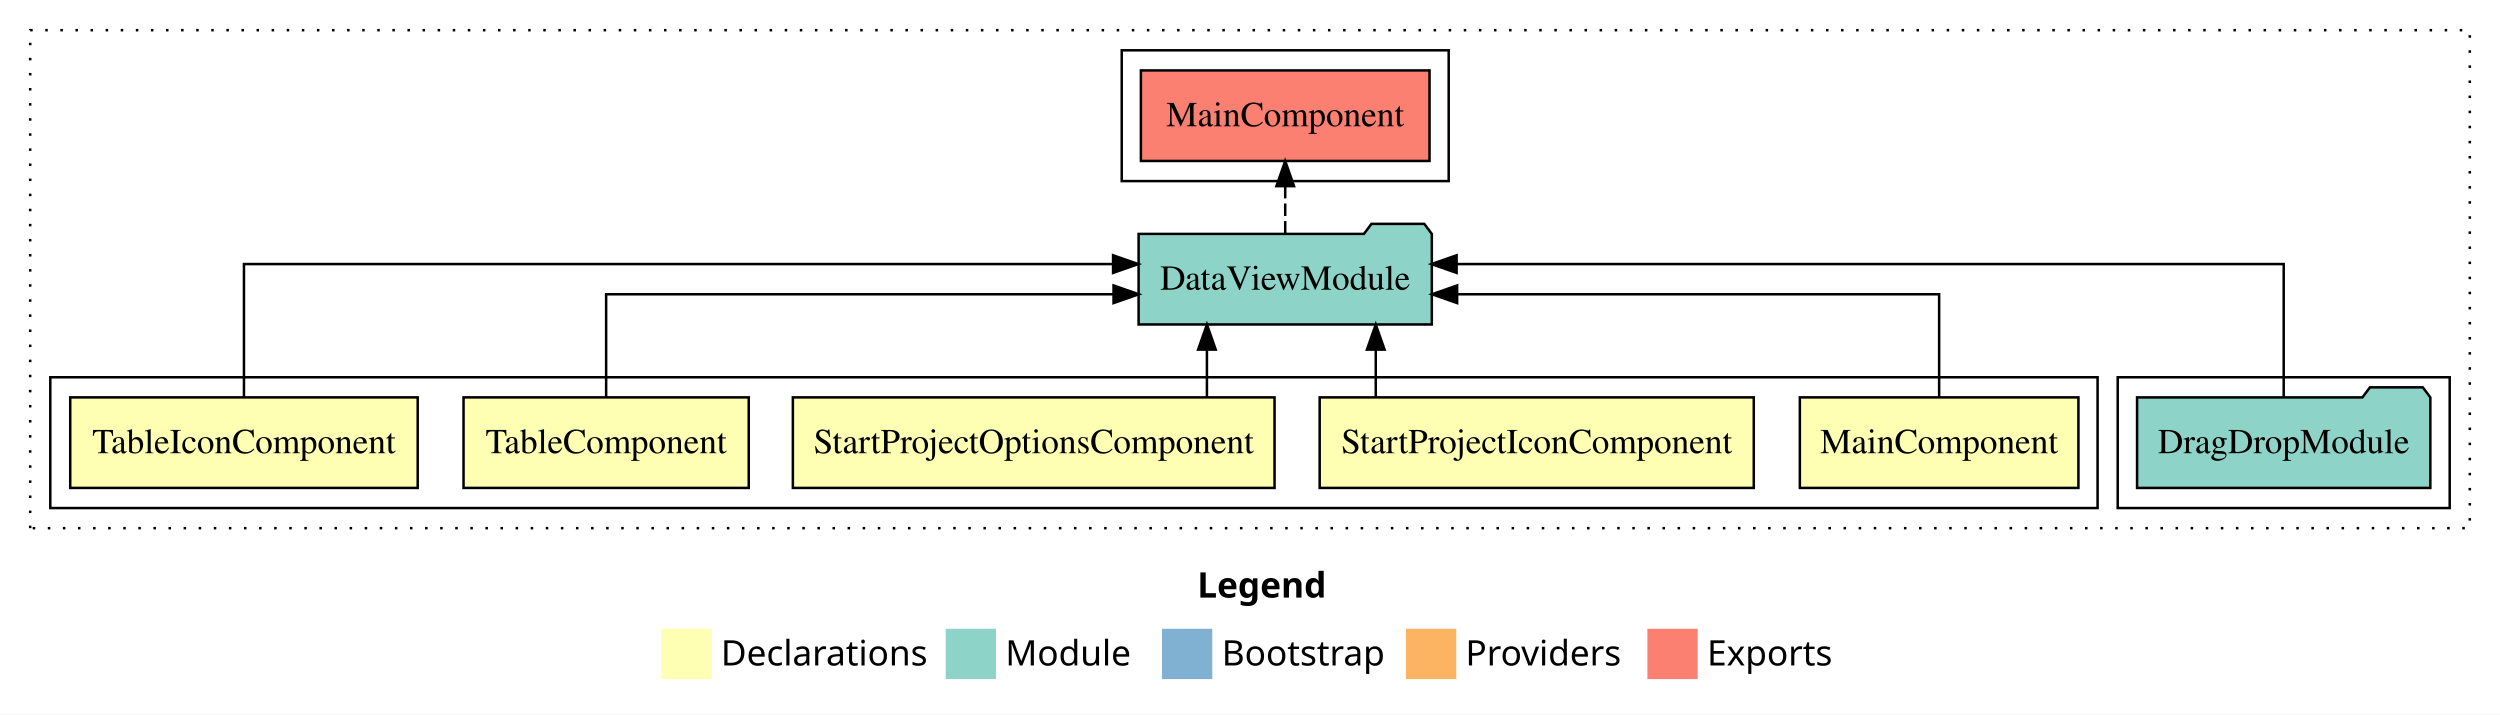
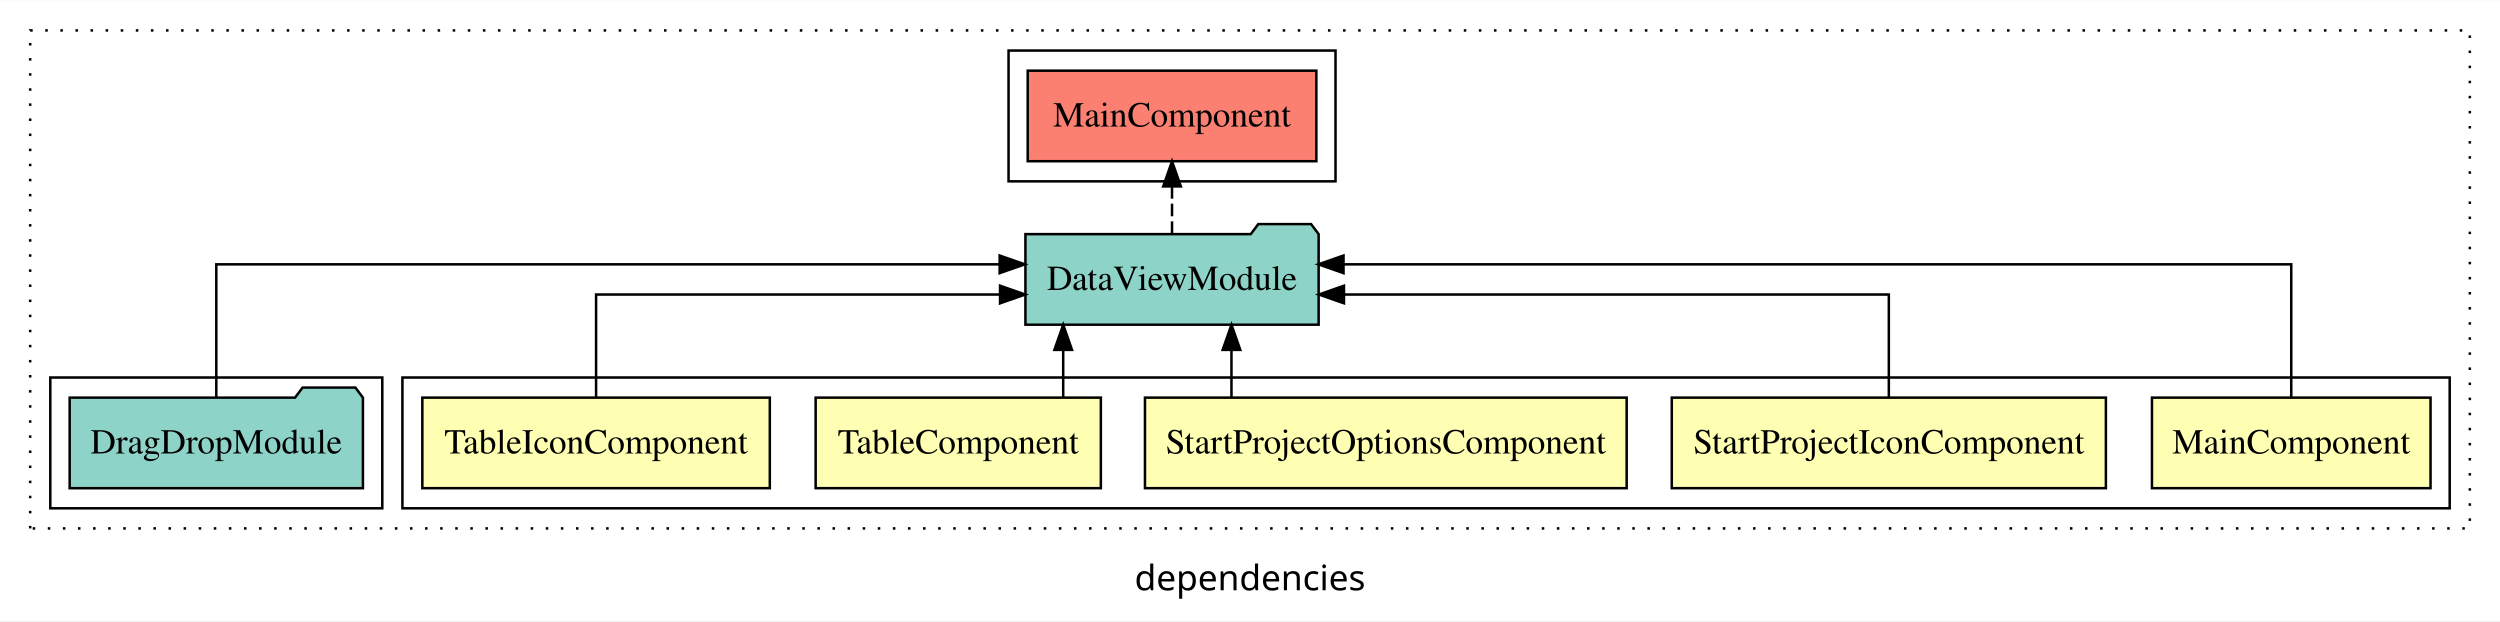
- <svg xmlns="http://www.w3.org/2000/svg" width="994pt" height="284pt" viewBox="0.00 0.00 994.00 284.00">
-   <g id="graph0" class="graph" transform="scale(1 1) rotate(0) translate(4 280)">
-     <polygon fill="white" stroke="transparent" points="-4,4 -4,-280 990,-280 990,4 -4,4" />
-     <text text-anchor="start" x="472.01" y="-42.4" font-family="sans-serif" font-weight="bold" font-size="14.00">Legend</text>
-     <polygon fill="#ffffb3" stroke="transparent" points="259,-10 259,-30 279,-30 279,-10 259,-10" />
-     <text text-anchor="start" x="282.63" y="-15.4" font-family="sans-serif" font-size="14.00">  Declarations</text>
-     <polygon fill="#8dd3c7" stroke="transparent" points="372,-10 372,-30 392,-30 392,-10 372,-10" />
-     <text text-anchor="start" x="395.73" y="-15.4" font-family="sans-serif" font-size="14.00">  Module</text>
-     <polygon fill="#80b1d3" stroke="transparent" points="458,-10 458,-30 478,-30 478,-10 458,-10" />
-     <text text-anchor="start" x="481.78" y="-15.4" font-family="sans-serif" font-size="14.00">  Bootstrap</text>
-     <polygon fill="#fdb462" stroke="transparent" points="555,-10 555,-30 575,-30 575,-10 555,-10" />
-     <text text-anchor="start" x="578.67" y="-15.4" font-family="sans-serif" font-size="14.00">  Providers</text>
-     <polygon fill="#fb8072" stroke="transparent" points="651,-10 651,-30 671,-30 671,-10 651,-10" />
-     <text text-anchor="start" x="674.73" y="-15.4" font-family="sans-serif" font-size="14.00">  Exports</text>
+ <svg xmlns="http://www.w3.org/2000/svg" width="994pt" height="247pt" viewBox="0.00 0.00 994.00 246.80">
+   <g id="graph0" class="graph" transform="scale(1 1) rotate(0) translate(4 242.8)">
+     <polygon fill="white" stroke="transparent" points="-4,4 -4,-242.8 990,-242.8 990,4 -4,4" />
+     <text text-anchor="middle" x="493" y="-8.2" font-family="sans-serif" font-size="14.00">dependencies</text>
    <g id="clust1" class="cluster">
-       <polygon fill="none" stroke="black" stroke-dasharray="1,5" points="8,-70 8,-268 978,-268 978,-70 8,-70" />
+       <polygon fill="none" stroke="black" stroke-dasharray="1,5" points="8,-32.8 8,-230.8 978,-230.8 978,-32.8 8,-32.8" />
+     </g>
+     <g id="clust2" class="cluster">
+       <polygon fill="none" stroke="black" points="156,-40.8 156,-92.8 970,-92.8 970,-40.8 156,-40.8" />
+     </g>
+     <g id="clust8" class="cluster">
+       <polygon fill="none" stroke="black" points="16,-40.8 16,-92.8 148,-92.8 148,-40.8 16,-40.8" />
    </g>
    <g id="clust9" class="cluster">
-       <polygon fill="none" stroke="black" points="442,-208 442,-260 572,-260 572,-208 442,-208" />
-     </g>
-     <g id="clust8" class="cluster">
-       <polygon fill="none" stroke="black" points="838,-78 838,-130 970,-130 970,-78 838,-78" />
-     </g>
-     <g id="clust2" class="cluster">
-       <polygon fill="none" stroke="black" points="16,-78 16,-130 830,-130 830,-78 16,-78" />
+       <polygon fill="none" stroke="black" points="397,-170.8 397,-222.8 527,-222.8 527,-170.8 397,-170.8" />
    </g>
    <g id="node1" class="node">
-       <polygon fill="#ffffb3" stroke="black" points="822.38,-122 711.62,-122 711.62,-86 822.38,-86 822.38,-122" />
-       <text text-anchor="middle" x="767" y="-99.8" font-family="Times,serif" font-size="14.00">MainComponent</text>
+       <polygon fill="#ffffb3" stroke="black" points="962.38,-84.8 851.62,-84.8 851.62,-48.8 962.38,-48.8 962.38,-84.8" />
+       <text text-anchor="middle" x="907" y="-62.6" font-family="Times,serif" font-size="14.00">MainComponent</text>
    </g>
    <g id="node6" class="node">
-       <polygon fill="#8dd3c7" stroke="black" points="565.29,-187 562.29,-191 541.29,-191 538.29,-187 448.71,-187 448.71,-151 565.29,-151 565.29,-187" />
-       <text text-anchor="middle" x="507" y="-164.8" font-family="Times,serif" font-size="14.00">DataViewModule</text>
+       <polygon fill="#8dd3c7" stroke="black" points="520.29,-149.8 517.29,-153.8 496.29,-153.8 493.29,-149.8 403.71,-149.8 403.71,-113.8 520.29,-113.8 520.29,-149.8" />
+       <text text-anchor="middle" x="462" y="-127.6" font-family="Times,serif" font-size="14.00">DataViewModule</text>
    </g>
    <g id="edge1" class="edge">
-       <path fill="none" stroke="black" d="M767,-122.02C767,-139.37 767,-163 767,-163 767,-163 575.35,-163 575.35,-163" />
-       <polygon fill="black" stroke="black" points="575.35,-159.5 565.35,-163 575.35,-166.5 575.35,-159.5" />
+       <path fill="none" stroke="black" d="M907,-85.08C907,-106.12 907,-137.8 907,-137.8 907,-137.8 530.18,-137.8 530.18,-137.8" />
+       <polygon fill="black" stroke="black" points="530.18,-134.3 520.18,-137.8 530.18,-141.3 530.18,-134.3" />
    </g>
    <g id="node2" class="node">
-       <polygon fill="#ffffb3" stroke="black" points="693.3,-122 520.7,-122 520.7,-86 693.3,-86 693.3,-122" />
-       <text text-anchor="middle" x="607" y="-99.8" font-family="Times,serif" font-size="14.00">StartProjectIconComponent</text>
+       <polygon fill="#ffffb3" stroke="black" points="833.3,-84.8 660.7,-84.8 660.7,-48.8 833.3,-48.8 833.3,-84.8" />
+       <text text-anchor="middle" x="747" y="-62.6" font-family="Times,serif" font-size="14.00">StartProjectIconComponent</text>
    </g>
    <g id="edge2" class="edge">
-       <path fill="none" stroke="black" d="M543,-122.11C543,-122.11 543,-140.99 543,-140.99" />
-       <polygon fill="black" stroke="black" points="539.5,-140.99 543,-150.99 546.5,-140.99 539.5,-140.99" />
+       <path fill="none" stroke="black" d="M747,-84.82C747,-102.17 747,-125.8 747,-125.8 747,-125.8 530.36,-125.8 530.36,-125.8" />
+       <polygon fill="black" stroke="black" points="530.36,-122.3 520.36,-125.8 530.36,-129.3 530.36,-122.3" />
    </g>
    <g id="node3" class="node">
-       <polygon fill="#ffffb3" stroke="black" points="502.76,-122 311.24,-122 311.24,-86 502.76,-86 502.76,-122" />
-       <text text-anchor="middle" x="407" y="-99.8" font-family="Times,serif" font-size="14.00">StartProjectOptionsComponent</text>
+       <polygon fill="#ffffb3" stroke="black" points="642.76,-84.8 451.24,-84.8 451.24,-48.8 642.76,-48.8 642.76,-84.8" />
+       <text text-anchor="middle" x="547" y="-62.6" font-family="Times,serif" font-size="14.00">StartProjectOptionsComponent</text>
    </g>
    <g id="edge3" class="edge">
-       <path fill="none" stroke="black" d="M475.87,-122.11C475.87,-122.11 475.87,-140.99 475.87,-140.99" />
-       <polygon fill="black" stroke="black" points="472.37,-140.99 475.87,-150.99 479.37,-140.99 472.37,-140.99" />
+       <path fill="none" stroke="black" d="M485.63,-84.91C485.63,-84.91 485.63,-103.79 485.63,-103.79" />
+       <polygon fill="black" stroke="black" points="482.13,-103.79 485.63,-113.79 489.13,-103.79 482.13,-103.79" />
    </g>
    <g id="node4" class="node">
-       <polygon fill="#ffffb3" stroke="black" points="293.7,-122 180.3,-122 180.3,-86 293.7,-86 293.7,-122" />
-       <text text-anchor="middle" x="237" y="-99.8" font-family="Times,serif" font-size="14.00">TableComponent</text>
+       <polygon fill="#ffffb3" stroke="black" points="433.7,-84.8 320.3,-84.8 320.3,-48.8 433.7,-48.8 433.7,-84.8" />
+       <text text-anchor="middle" x="377" y="-62.6" font-family="Times,serif" font-size="14.00">TableComponent</text>
    </g>
    <g id="edge4" class="edge">
-       <path fill="none" stroke="black" d="M237,-122.02C237,-139.37 237,-163 237,-163 237,-163 438.75,-163 438.75,-163" />
-       <polygon fill="black" stroke="black" points="438.75,-166.5 448.75,-163 438.75,-159.5 438.75,-166.5" />
+       <path fill="none" stroke="black" d="M418.73,-84.91C418.73,-84.91 418.73,-103.79 418.73,-103.79" />
+       <polygon fill="black" stroke="black" points="415.23,-103.79 418.73,-113.79 422.23,-103.79 415.23,-103.79" />
    </g>
    <g id="node5" class="node">
-       <polygon fill="#ffffb3" stroke="black" points="162.08,-122 23.92,-122 23.92,-86 162.08,-86 162.08,-122" />
-       <text text-anchor="middle" x="93" y="-99.8" font-family="Times,serif" font-size="14.00">TableIconComponent</text>
+       <polygon fill="#ffffb3" stroke="black" points="302.08,-84.8 163.92,-84.8 163.92,-48.8 302.08,-48.8 302.08,-84.8" />
+       <text text-anchor="middle" x="233" y="-62.6" font-family="Times,serif" font-size="14.00">TableIconComponent</text>
    </g>
    <g id="edge5" class="edge">
-       <path fill="none" stroke="black" d="M93,-122.28C93,-143.32 93,-175 93,-175 93,-175 438.56,-175 438.56,-175" />
-       <polygon fill="black" stroke="black" points="438.56,-178.5 448.56,-175 438.56,-171.5 438.56,-178.5" />
+       <path fill="none" stroke="black" d="M233,-84.82C233,-102.17 233,-125.8 233,-125.8 233,-125.8 393.62,-125.8 393.62,-125.8" />
+       <polygon fill="black" stroke="black" points="393.62,-129.3 403.62,-125.8 393.62,-122.3 393.62,-129.3" />
    </g>
    <g id="node8" class="node">
-       <polygon fill="#fb8072" stroke="black" points="564.38,-252 449.62,-252 449.62,-216 564.38,-216 564.38,-252" />
-       <text text-anchor="middle" x="507" y="-229.8" font-family="Times,serif" font-size="14.00">MainComponent </text>
+       <polygon fill="#fb8072" stroke="black" points="519.38,-214.8 404.62,-214.8 404.62,-178.8 519.38,-178.8 519.38,-214.8" />
+       <text text-anchor="middle" x="462" y="-192.6" font-family="Times,serif" font-size="14.00">MainComponent </text>
    </g>
    <g id="edge7" class="edge">
-       <path fill="none" stroke="black" stroke-dasharray="5,2" d="M507,-187.11C507,-187.11 507,-205.99 507,-205.99" />
-       <polygon fill="black" stroke="black" points="503.5,-205.99 507,-215.99 510.5,-205.99 503.5,-205.99" />
+       <path fill="none" stroke="black" stroke-dasharray="5,2" d="M462,-149.91C462,-149.91 462,-168.79 462,-168.79" />
+       <polygon fill="black" stroke="black" points="458.5,-168.79 462,-178.79 465.5,-168.79 458.5,-168.79" />
    </g>
    <g id="node7" class="node">
-       <polygon fill="#8dd3c7" stroke="black" points="962.3,-122 959.3,-126 938.3,-126 935.3,-122 845.7,-122 845.7,-86 962.3,-86 962.3,-122" />
-       <text text-anchor="middle" x="904" y="-99.8" font-family="Times,serif" font-size="14.00">DragDropModule</text>
+       <polygon fill="#8dd3c7" stroke="black" points="140.3,-84.8 137.3,-88.8 116.3,-88.8 113.3,-84.8 23.7,-84.8 23.7,-48.8 140.3,-48.8 140.3,-84.8" />
+       <text text-anchor="middle" x="82" y="-62.6" font-family="Times,serif" font-size="14.00">DragDropModule</text>
    </g>
    <g id="edge6" class="edge">
-       <path fill="none" stroke="black" d="M904,-122.28C904,-143.32 904,-175 904,-175 904,-175 575.15,-175 575.15,-175" />
-       <polygon fill="black" stroke="black" points="575.15,-171.5 565.15,-175 575.15,-178.5 575.15,-171.5" />
+       <path fill="none" stroke="black" d="M82,-85.08C82,-106.12 82,-137.8 82,-137.8 82,-137.8 393.46,-137.8 393.46,-137.8" />
+       <polygon fill="black" stroke="black" points="393.46,-141.3 403.46,-137.8 393.46,-134.3 393.46,-141.3" />
    </g>
  </g>
</svg>
